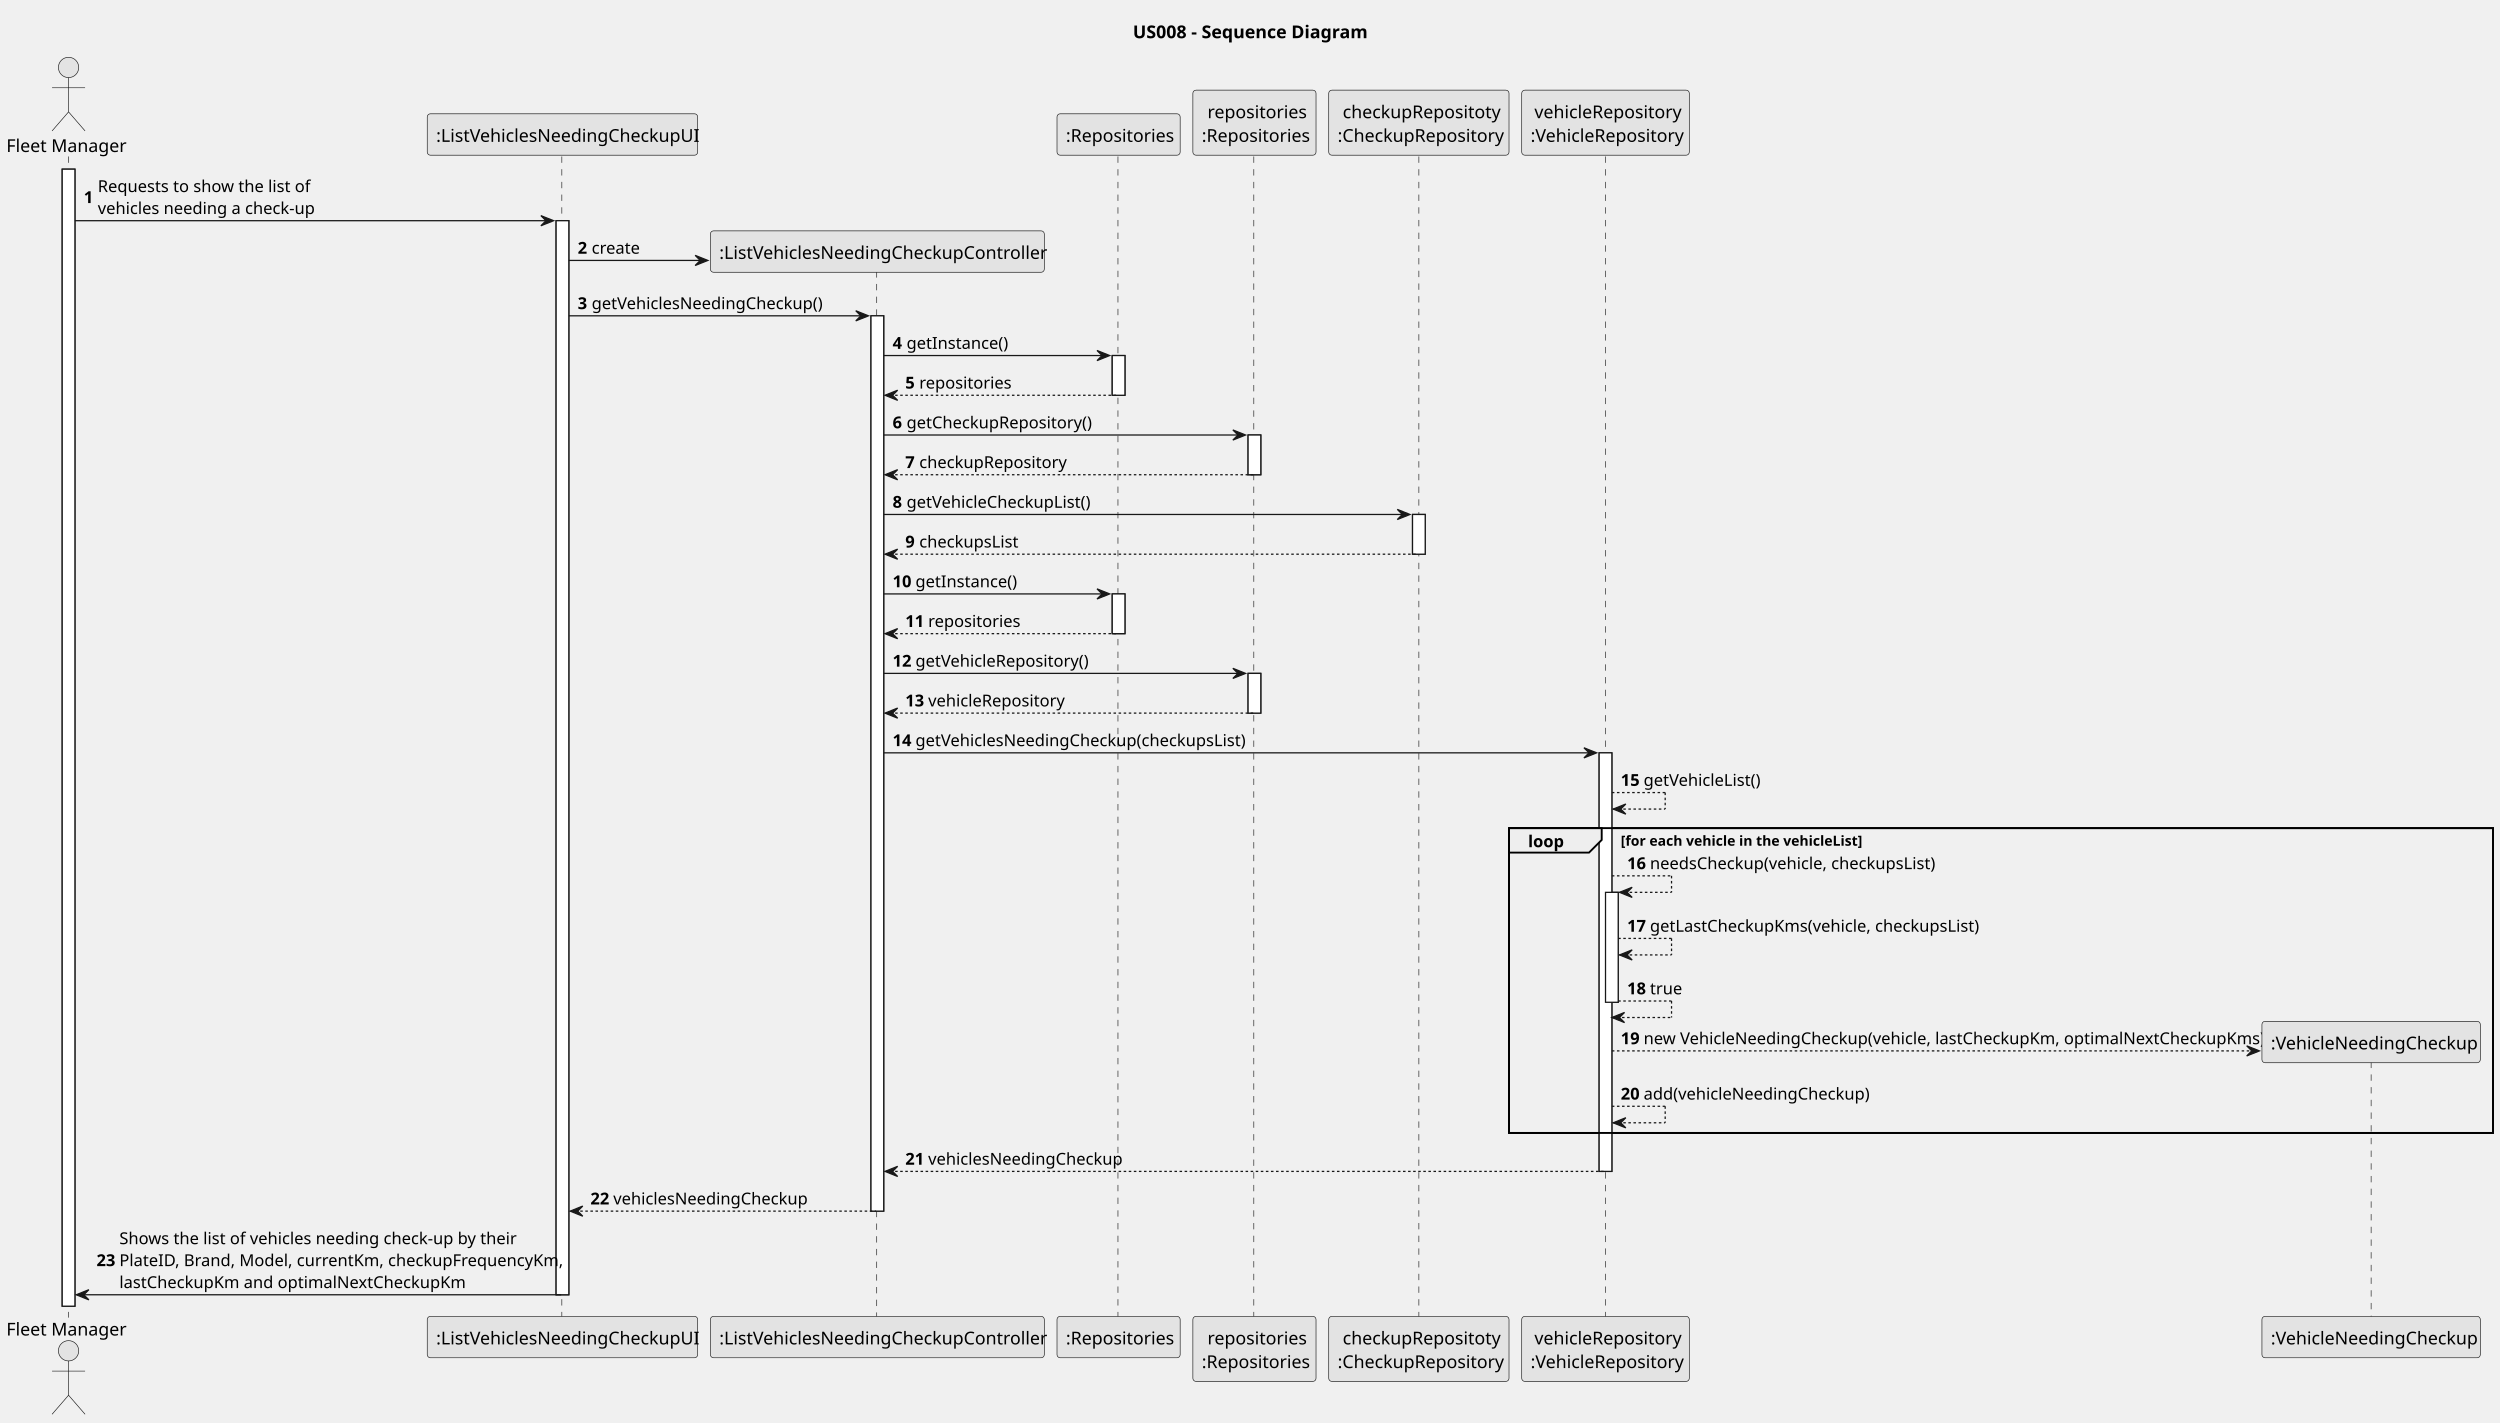
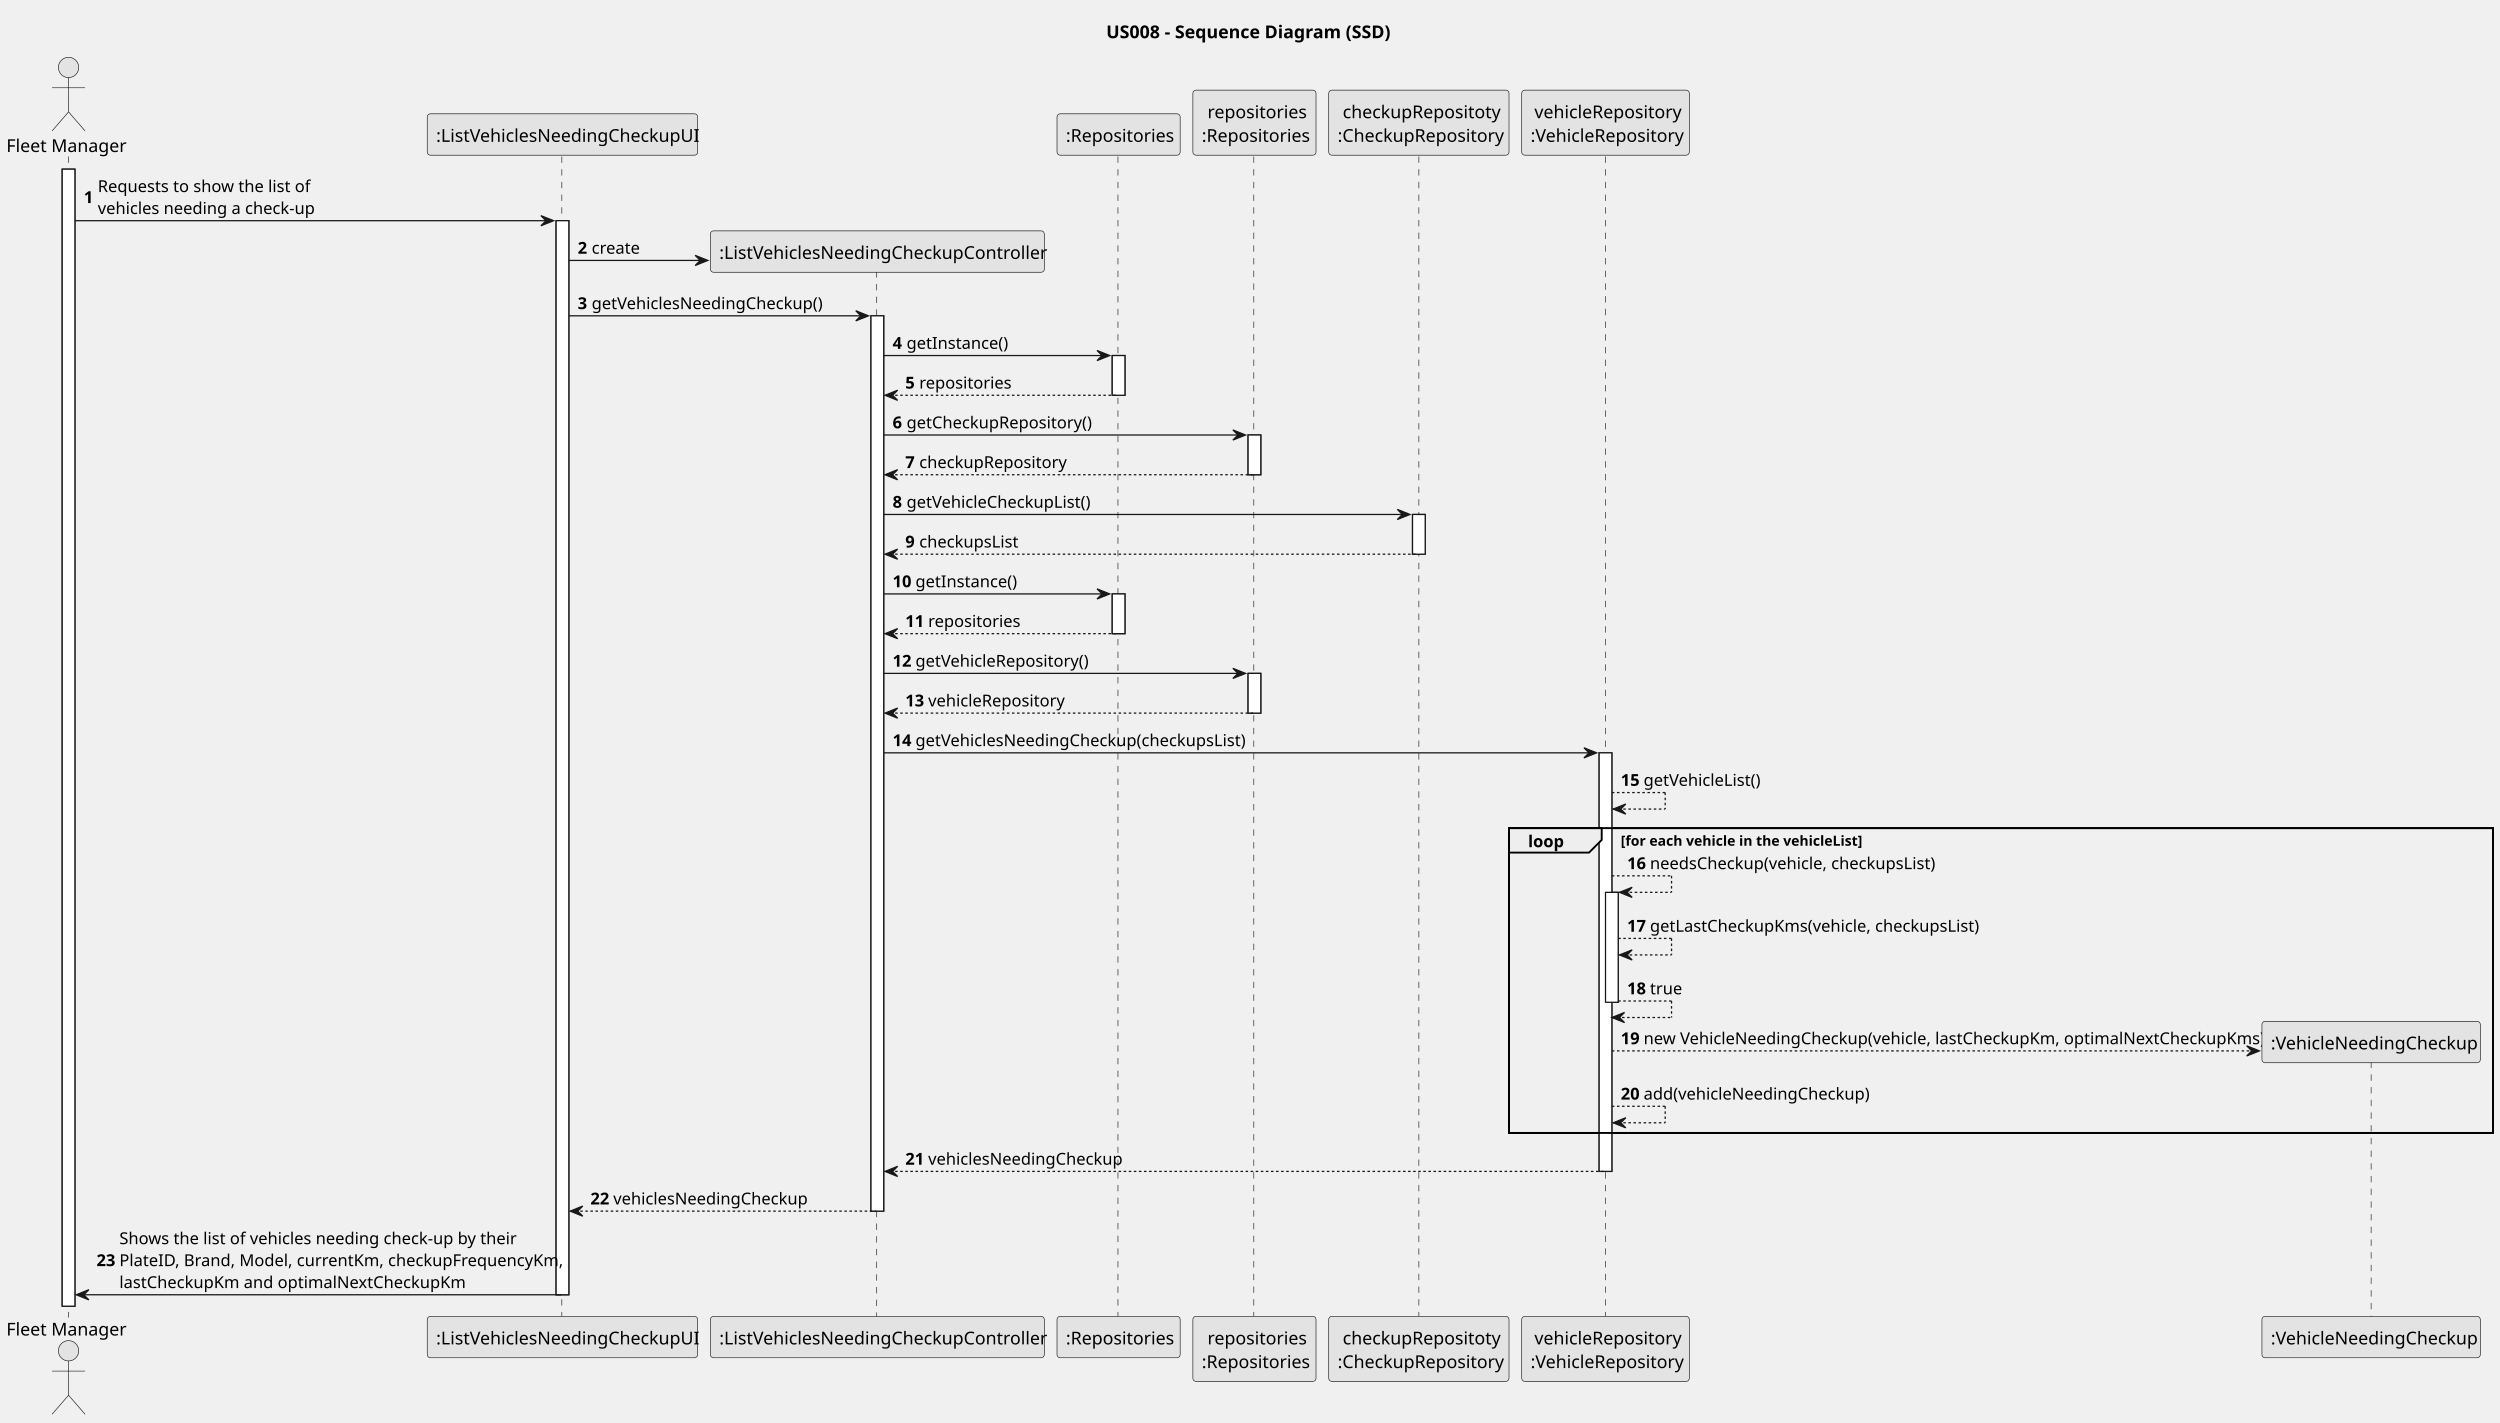
<svg xmlns="http://www.w3.org/2000/svg" contentStyleType="text/css" height="1120px" preserveAspectRatio="none" style="width:1969px;height:1120px;background:#FFFFFF;" version="1.1" viewBox="0 0 1969 1120" width="1969px" zoomAndPan="magnify">
  <defs />
  <g>
-     <text fill="#000000" font-family="sans-serif" font-size="14" font-weight="bold" lengthAdjust="spacing" textLength="188" x="892.25" y="30.107">US008 - Sequence Diagram</text>
+     <text fill="#000000" font-family="sans-serif" font-size="14" font-weight="bold" lengthAdjust="spacing" textLength="230" x="871.25" y="30.107">US008 - Sequence Diagram (SSD)</text>
    <rect fill="#FFFFFF" height="895.518" style="stroke:#181818;stroke-width:1.0;" width="10" x="49" y="133.242" />
    <rect fill="#FFFFFF" height="845.936" style="stroke:#181818;stroke-width:1.0;" width="10" x="438" y="173.824" />
    <rect fill="#FFFFFF" height="705.15" style="stroke:#181818;stroke-width:1.0;" width="10" x="686" y="248.736" />
    <rect fill="#FFFFFF" height="31.291" style="stroke:#181818;stroke-width:1.0;" width="10" x="876" y="280.027" />
    <rect fill="#FFFFFF" height="31.291" style="stroke:#181818;stroke-width:1.0;" width="10" x="876" y="467.773" />
    <rect fill="#FFFFFF" height="31.291" style="stroke:#181818;stroke-width:1.0;" width="10" x="983" y="342.609" />
    <rect fill="#FFFFFF" height="31.291" style="stroke:#181818;stroke-width:1.0;" width="10" x="983" y="530.356" />
    <rect fill="#FFFFFF" height="31.291" style="stroke:#181818;stroke-width:1.0;" width="10" x="1112.5" y="405.191" />
    <rect fill="#FFFFFF" height="329.658" style="stroke:#181818;stroke-width:1.0;" width="10" x="1259.5" y="592.938" />
    <rect fill="#FFFFFF" height="86.582" style="stroke:#181818;stroke-width:1.0;" width="10" x="1264.5" y="702.811" />
    <rect fill="none" height="240.076" style="stroke:#000000;stroke-width:1.5;" width="775" x="1188.5" y="652.229" />
    <line style="stroke:#181818;stroke-width:0.5;stroke-dasharray:5.0,5.0;" x1="54" x2="54" y1="123.242" y2="1037.76" />
    <line style="stroke:#181818;stroke-width:0.5;stroke-dasharray:5.0,5.0;" x1="442.5" x2="442.5" y1="123.242" y2="1037.76" />
    <line style="stroke:#181818;stroke-width:0.5;stroke-dasharray:5.0,5.0;" x1="690.5" x2="690.5" y1="213.635" y2="1037.76" />
    <line style="stroke:#181818;stroke-width:0.5;stroke-dasharray:5.0,5.0;" x1="880.5" x2="880.5" y1="123.242" y2="1037.76" />
    <line style="stroke:#181818;stroke-width:0.5;stroke-dasharray:5.0,5.0;" x1="987.5" x2="987.5" y1="123.242" y2="1037.76" />
    <line style="stroke:#181818;stroke-width:0.5;stroke-dasharray:5.0,5.0;" x1="1117.5" x2="1117.5" y1="123.242" y2="1037.76" />
    <line style="stroke:#181818;stroke-width:0.5;stroke-dasharray:5.0,5.0;" x1="1264.5" x2="1264.5" y1="123.242" y2="1037.76" />
    <line style="stroke:#181818;stroke-width:0.5;stroke-dasharray:5.0,5.0;" x1="1867.5" x2="1867.5" y1="836.203" y2="1037.76" />
    <text fill="#000000" font-family="sans-serif" font-size="14" lengthAdjust="spacing" textLength="92" x="5" y="119.728">Fleet Manager</text>
    <ellipse cx="54" cy="53.121" fill="#E3E3E3" rx="8" ry="8" style="stroke:#181818;stroke-width:0.5;" />
    <path d="M54,61.121 L54,88.121 M41,69.121 L67,69.121 M54,88.121 L41,103.121 M54,88.121 L67,103.121 " fill="none" style="stroke:#181818;stroke-width:0.5;" />
    <text fill="#000000" font-family="sans-serif" font-size="14" lengthAdjust="spacing" textLength="92" x="5" y="1051.867">Fleet Manager</text>
    <ellipse cx="54" cy="1063.881" fill="#E3E3E3" rx="8" ry="8" style="stroke:#181818;stroke-width:0.5;" />
    <path d="M54,1071.881 L54,1098.881 M41,1079.881 L67,1079.881 M54,1098.881 L41,1113.881 M54,1098.881 L67,1113.881 " fill="none" style="stroke:#181818;stroke-width:0.5;" />
    <rect fill="#E3E3E3" height="32.621" rx="2.5" ry="2.5" style="stroke:#181818;stroke-width:0.5;" width="213" x="336.5" y="89.621" />
    <text fill="#000000" font-family="sans-serif" font-size="14" lengthAdjust="spacing" textLength="199" x="343.5" y="111.728">:ListVehiclesNeedingCheckupUI</text>
    <rect fill="#E3E3E3" height="32.621" rx="2.5" ry="2.5" style="stroke:#181818;stroke-width:0.5;" width="213" x="336.5" y="1036.76" />
    <text fill="#000000" font-family="sans-serif" font-size="14" lengthAdjust="spacing" textLength="199" x="343.5" y="1058.867">:ListVehiclesNeedingCheckupUI</text>
    <rect fill="#E3E3E3" height="32.621" rx="2.5" ry="2.5" style="stroke:#181818;stroke-width:0.5;" width="263" x="559.5" y="1036.76" />
    <text fill="#000000" font-family="sans-serif" font-size="14" lengthAdjust="spacing" textLength="249" x="566.5" y="1058.867">:ListVehiclesNeedingCheckupController</text>
    <rect fill="#E3E3E3" height="32.621" rx="2.5" ry="2.5" style="stroke:#181818;stroke-width:0.5;" width="97" x="832.5" y="89.621" />
    <text fill="#000000" font-family="sans-serif" font-size="14" lengthAdjust="spacing" textLength="83" x="839.5" y="111.728">:Repositories</text>
    <rect fill="#E3E3E3" height="32.621" rx="2.5" ry="2.5" style="stroke:#181818;stroke-width:0.5;" width="97" x="832.5" y="1036.76" />
    <text fill="#000000" font-family="sans-serif" font-size="14" lengthAdjust="spacing" textLength="83" x="839.5" y="1058.867">:Repositories</text>
    <rect fill="#E3E3E3" height="51.242" rx="2.5" ry="2.5" style="stroke:#181818;stroke-width:0.5;" width="97" x="939.5" y="71" />
    <text fill="#000000" font-family="sans-serif" font-size="14" lengthAdjust="spacing" textLength="74" x="951" y="93.107">repositories</text>
    <text fill="#000000" font-family="sans-serif" font-size="14" lengthAdjust="spacing" textLength="83" x="946.5" y="111.728">:Repositories</text>
    <rect fill="#E3E3E3" height="51.242" rx="2.5" ry="2.5" style="stroke:#181818;stroke-width:0.5;" width="97" x="939.5" y="1036.76" />
    <text fill="#000000" font-family="sans-serif" font-size="14" lengthAdjust="spacing" textLength="74" x="951" y="1058.867">repositories</text>
    <text fill="#000000" font-family="sans-serif" font-size="14" lengthAdjust="spacing" textLength="83" x="946.5" y="1077.488">:Repositories</text>
    <rect fill="#E3E3E3" height="51.242" rx="2.5" ry="2.5" style="stroke:#181818;stroke-width:0.5;" width="142" x="1046.5" y="71" />
    <text fill="#000000" font-family="sans-serif" font-size="14" lengthAdjust="spacing" textLength="120" x="1057.5" y="93.107">checkupRepositoty</text>
    <text fill="#000000" font-family="sans-serif" font-size="14" lengthAdjust="spacing" textLength="128" x="1053.5" y="111.728">:CheckupRepository</text>
    <rect fill="#E3E3E3" height="51.242" rx="2.5" ry="2.5" style="stroke:#181818;stroke-width:0.5;" width="142" x="1046.5" y="1036.76" />
    <text fill="#000000" font-family="sans-serif" font-size="14" lengthAdjust="spacing" textLength="120" x="1057.5" y="1058.867">checkupRepositoty</text>
    <text fill="#000000" font-family="sans-serif" font-size="14" lengthAdjust="spacing" textLength="128" x="1053.5" y="1077.488">:CheckupRepository</text>
    <rect fill="#E3E3E3" height="51.242" rx="2.5" ry="2.5" style="stroke:#181818;stroke-width:0.5;" width="132" x="1198.5" y="71" />
    <text fill="#000000" font-family="sans-serif" font-size="14" lengthAdjust="spacing" textLength="112" x="1208.5" y="93.107">vehicleRepository</text>
    <text fill="#000000" font-family="sans-serif" font-size="14" lengthAdjust="spacing" textLength="118" x="1205.5" y="111.728">:VehicleRepository</text>
    <rect fill="#E3E3E3" height="51.242" rx="2.5" ry="2.5" style="stroke:#181818;stroke-width:0.5;" width="132" x="1198.5" y="1036.76" />
    <text fill="#000000" font-family="sans-serif" font-size="14" lengthAdjust="spacing" textLength="112" x="1208.5" y="1058.867">vehicleRepository</text>
    <text fill="#000000" font-family="sans-serif" font-size="14" lengthAdjust="spacing" textLength="118" x="1205.5" y="1077.488">:VehicleRepository</text>
    <rect fill="#E3E3E3" height="32.621" rx="2.5" ry="2.5" style="stroke:#181818;stroke-width:0.5;" width="172" x="1781.5" y="1036.76" />
    <text fill="#000000" font-family="sans-serif" font-size="14" lengthAdjust="spacing" textLength="158" x="1788.5" y="1058.867">:VehicleNeedingCheckup</text>
    <rect fill="#FFFFFF" height="895.518" style="stroke:#181818;stroke-width:1.0;" width="10" x="49" y="133.242" />
    <rect fill="#FFFFFF" height="845.936" style="stroke:#181818;stroke-width:1.0;" width="10" x="438" y="173.824" />
    <rect fill="#FFFFFF" height="705.15" style="stroke:#181818;stroke-width:1.0;" width="10" x="686" y="248.736" />
    <rect fill="#FFFFFF" height="31.291" style="stroke:#181818;stroke-width:1.0;" width="10" x="876" y="280.027" />
    <rect fill="#FFFFFF" height="31.291" style="stroke:#181818;stroke-width:1.0;" width="10" x="876" y="467.773" />
    <rect fill="#FFFFFF" height="31.291" style="stroke:#181818;stroke-width:1.0;" width="10" x="983" y="342.609" />
    <rect fill="#FFFFFF" height="31.291" style="stroke:#181818;stroke-width:1.0;" width="10" x="983" y="530.356" />
    <rect fill="#FFFFFF" height="31.291" style="stroke:#181818;stroke-width:1.0;" width="10" x="1112.5" y="405.191" />
    <rect fill="#FFFFFF" height="329.658" style="stroke:#181818;stroke-width:1.0;" width="10" x="1259.5" y="592.938" />
    <rect fill="#FFFFFF" height="86.582" style="stroke:#181818;stroke-width:1.0;" width="10" x="1264.5" y="702.811" />
    <polygon fill="#181818" points="426,169.824,436,173.824,426,177.824,430,173.824" style="stroke:#181818;stroke-width:1.0;" />
    <line style="stroke:#181818;stroke-width:1.0;" x1="59" x2="432" y1="173.824" y2="173.824" />
    <text fill="#000000" font-family="sans-serif" font-size="13" font-weight="bold" lengthAdjust="spacing" textLength="7" x="66" y="159.916">1</text>
    <text fill="#000000" font-family="sans-serif" font-size="13" lengthAdjust="spacing" textLength="161" x="77" y="151.27">Requests to show the list of</text>
    <text fill="#000000" font-family="sans-serif" font-size="13" lengthAdjust="spacing" textLength="163" x="77" y="168.561">vehicles needing a check-up</text>
    <polygon fill="#181818" points="547.5,201.115,557.5,205.115,547.5,209.115,551.5,205.115" style="stroke:#181818;stroke-width:1.0;" />
    <line style="stroke:#181818;stroke-width:1.0;" x1="448" x2="553.5" y1="205.115" y2="205.115" />
    <text fill="#000000" font-family="sans-serif" font-size="13" font-weight="bold" lengthAdjust="spacing" textLength="7" x="455" y="199.852">2</text>
    <text fill="#000000" font-family="sans-serif" font-size="13" lengthAdjust="spacing" textLength="36" x="466" y="199.852">create</text>
    <rect fill="#E3E3E3" height="32.621" rx="2.5" ry="2.5" style="stroke:#181818;stroke-width:0.5;" width="263" x="559.5" y="181.824" />
    <text fill="#000000" font-family="sans-serif" font-size="14" lengthAdjust="spacing" textLength="249" x="566.5" y="203.932">:ListVehiclesNeedingCheckupController</text>
    <polygon fill="#181818" points="674,244.736,684,248.736,674,252.736,678,248.736" style="stroke:#181818;stroke-width:1.0;" />
    <line style="stroke:#181818;stroke-width:1.0;" x1="448" x2="680" y1="248.736" y2="248.736" />
    <text fill="#000000" font-family="sans-serif" font-size="13" font-weight="bold" lengthAdjust="spacing" textLength="7" x="455" y="243.474">3</text>
    <text fill="#000000" font-family="sans-serif" font-size="13" lengthAdjust="spacing" textLength="174" x="466" y="243.474">getVehiclesNeedingCheckup()</text>
    <polygon fill="#181818" points="864,276.027,874,280.027,864,284.027,868,280.027" style="stroke:#181818;stroke-width:1.0;" />
    <line style="stroke:#181818;stroke-width:1.0;" x1="696" x2="870" y1="280.027" y2="280.027" />
    <text fill="#000000" font-family="sans-serif" font-size="13" font-weight="bold" lengthAdjust="spacing" textLength="7" x="703" y="274.765">4</text>
    <text fill="#000000" font-family="sans-serif" font-size="13" lengthAdjust="spacing" textLength="75" x="714" y="274.765">getInstance()</text>
    <polygon fill="#181818" points="707,307.318,697,311.318,707,315.318,703,311.318" style="stroke:#181818;stroke-width:1.0;" />
    <line style="stroke:#181818;stroke-width:1.0;stroke-dasharray:2.0,2.0;" x1="701" x2="880" y1="311.318" y2="311.318" />
    <text fill="#000000" font-family="sans-serif" font-size="13" font-weight="bold" lengthAdjust="spacing" textLength="7" x="713" y="306.056">5</text>
    <text fill="#000000" font-family="sans-serif" font-size="13" lengthAdjust="spacing" textLength="67" x="724" y="306.056">repositories</text>
    <polygon fill="#181818" points="971,338.609,981,342.609,971,346.609,975,342.609" style="stroke:#181818;stroke-width:1.0;" />
    <line style="stroke:#181818;stroke-width:1.0;" x1="696" x2="977" y1="342.609" y2="342.609" />
    <text fill="#000000" font-family="sans-serif" font-size="13" font-weight="bold" lengthAdjust="spacing" textLength="7" x="703" y="337.347">6</text>
    <text fill="#000000" font-family="sans-serif" font-size="13" lengthAdjust="spacing" textLength="139" x="714" y="337.347">getCheckupRepository()</text>
    <polygon fill="#181818" points="707,369.9,697,373.9,707,377.9,703,373.9" style="stroke:#181818;stroke-width:1.0;" />
    <line style="stroke:#181818;stroke-width:1.0;stroke-dasharray:2.0,2.0;" x1="701" x2="987" y1="373.9" y2="373.9" />
    <text fill="#000000" font-family="sans-serif" font-size="13" font-weight="bold" lengthAdjust="spacing" textLength="7" x="713" y="368.638">7</text>
    <text fill="#000000" font-family="sans-serif" font-size="13" lengthAdjust="spacing" textLength="111" x="724" y="368.638">checkupRepository</text>
    <polygon fill="#181818" points="1100.5,401.191,1110.5,405.191,1100.5,409.191,1104.5,405.191" style="stroke:#181818;stroke-width:1.0;" />
    <line style="stroke:#181818;stroke-width:1.0;" x1="696" x2="1106.5" y1="405.191" y2="405.191" />
    <text fill="#000000" font-family="sans-serif" font-size="13" font-weight="bold" lengthAdjust="spacing" textLength="7" x="703" y="399.929">8</text>
    <text fill="#000000" font-family="sans-serif" font-size="13" lengthAdjust="spacing" textLength="141" x="714" y="399.929">getVehicleCheckupList()</text>
    <polygon fill="#181818" points="707,432.482,697,436.482,707,440.482,703,436.482" style="stroke:#181818;stroke-width:1.0;" />
    <line style="stroke:#181818;stroke-width:1.0;stroke-dasharray:2.0,2.0;" x1="701" x2="1116.5" y1="436.482" y2="436.482" />
    <text fill="#000000" font-family="sans-serif" font-size="13" font-weight="bold" lengthAdjust="spacing" textLength="7" x="713" y="431.22">9</text>
    <text fill="#000000" font-family="sans-serif" font-size="13" lengthAdjust="spacing" textLength="77" x="724" y="431.22">checkupsList</text>
    <polygon fill="#181818" points="864,463.773,874,467.773,864,471.773,868,467.773" style="stroke:#181818;stroke-width:1.0;" />
    <line style="stroke:#181818;stroke-width:1.0;" x1="696" x2="870" y1="467.773" y2="467.773" />
    <text fill="#000000" font-family="sans-serif" font-size="13" font-weight="bold" lengthAdjust="spacing" textLength="14" x="703" y="462.511">10</text>
    <text fill="#000000" font-family="sans-serif" font-size="13" lengthAdjust="spacing" textLength="75" x="721" y="462.511">getInstance()</text>
    <polygon fill="#181818" points="707,495.065,697,499.065,707,503.065,703,499.065" style="stroke:#181818;stroke-width:1.0;" />
    <line style="stroke:#181818;stroke-width:1.0;stroke-dasharray:2.0,2.0;" x1="701" x2="880" y1="499.065" y2="499.065" />
    <text fill="#000000" font-family="sans-serif" font-size="13" font-weight="bold" lengthAdjust="spacing" textLength="14" x="713" y="493.802">11</text>
    <text fill="#000000" font-family="sans-serif" font-size="13" lengthAdjust="spacing" textLength="67" x="731" y="493.802">repositories</text>
    <polygon fill="#181818" points="971,526.356,981,530.356,971,534.356,975,530.356" style="stroke:#181818;stroke-width:1.0;" />
    <line style="stroke:#181818;stroke-width:1.0;" x1="696" x2="977" y1="530.356" y2="530.356" />
    <text fill="#000000" font-family="sans-serif" font-size="13" font-weight="bold" lengthAdjust="spacing" textLength="14" x="703" y="525.093">12</text>
    <text fill="#000000" font-family="sans-serif" font-size="13" lengthAdjust="spacing" textLength="131" x="721" y="525.093">getVehicleRepository()</text>
    <polygon fill="#181818" points="707,557.646,697,561.646,707,565.646,703,561.646" style="stroke:#181818;stroke-width:1.0;" />
    <line style="stroke:#181818;stroke-width:1.0;stroke-dasharray:2.0,2.0;" x1="701" x2="987" y1="561.646" y2="561.646" />
    <text fill="#000000" font-family="sans-serif" font-size="13" font-weight="bold" lengthAdjust="spacing" textLength="14" x="713" y="556.384">13</text>
    <text fill="#000000" font-family="sans-serif" font-size="13" lengthAdjust="spacing" textLength="101" x="731" y="556.384">vehicleRepository</text>
    <polygon fill="#181818" points="1247.5,588.938,1257.5,592.938,1247.5,596.938,1251.5,592.938" style="stroke:#181818;stroke-width:1.0;" />
    <line style="stroke:#181818;stroke-width:1.0;" x1="696" x2="1253.5" y1="592.938" y2="592.938" />
    <text fill="#000000" font-family="sans-serif" font-size="13" font-weight="bold" lengthAdjust="spacing" textLength="14" x="703" y="587.675">14</text>
    <text fill="#000000" font-family="sans-serif" font-size="13" lengthAdjust="spacing" textLength="251" x="721" y="587.675">getVehiclesNeedingCheckup(checkupsList)</text>
    <line style="stroke:#181818;stroke-width:1.0;stroke-dasharray:2.0,2.0;" x1="1269.5" x2="1311.5" y1="624.229" y2="624.229" />
    <line style="stroke:#181818;stroke-width:1.0;stroke-dasharray:2.0,2.0;" x1="1311.5" x2="1311.5" y1="624.229" y2="637.229" />
    <line style="stroke:#181818;stroke-width:1.0;stroke-dasharray:2.0,2.0;" x1="1270.5" x2="1311.5" y1="637.229" y2="637.229" />
    <polygon fill="#181818" points="1280.5,633.229,1270.5,637.229,1280.5,641.229,1276.5,637.229" style="stroke:#181818;stroke-width:1.0;" />
    <text fill="#000000" font-family="sans-serif" font-size="13" font-weight="bold" lengthAdjust="spacing" textLength="14" x="1276.5" y="618.966">15</text>
    <text fill="#000000" font-family="sans-serif" font-size="13" lengthAdjust="spacing" textLength="90" x="1294.5" y="618.966">getVehicleList()</text>
    <path d="M1188.5,652.229 L1261.5,652.229 L1261.5,661.519 L1251.5,671.519 L1188.5,671.519 L1188.5,652.229 " fill="#EEEEEE" style="stroke:#000000;stroke-width:1.5;" />
    <rect fill="none" height="240.076" style="stroke:#000000;stroke-width:1.5;" width="775" x="1188.5" y="652.229" />
    <text fill="#000000" font-family="sans-serif" font-size="13" font-weight="bold" lengthAdjust="spacing" textLength="28" x="1203.5" y="667.257">loop</text>
    <text fill="#000000" font-family="sans-serif" font-size="11" font-weight="bold" lengthAdjust="spacing" textLength="192" x="1276.5" y="666.099">[for each vehicle in the vehicleList]</text>
    <line style="stroke:#181818;stroke-width:1.0;stroke-dasharray:2.0,2.0;" x1="1269.5" x2="1316.5" y1="689.811" y2="689.811" />
    <line style="stroke:#181818;stroke-width:1.0;stroke-dasharray:2.0,2.0;" x1="1316.5" x2="1316.5" y1="689.811" y2="702.811" />
    <line style="stroke:#181818;stroke-width:1.0;stroke-dasharray:2.0,2.0;" x1="1275.5" x2="1316.5" y1="702.811" y2="702.811" />
    <polygon fill="#181818" points="1285.5,698.811,1275.5,702.811,1285.5,706.811,1281.5,702.811" style="stroke:#181818;stroke-width:1.0;" />
    <text fill="#000000" font-family="sans-serif" font-size="13" font-weight="bold" lengthAdjust="spacing" textLength="14" x="1281.5" y="684.548">16</text>
    <text fill="#000000" font-family="sans-serif" font-size="13" lengthAdjust="spacing" textLength="218" x="1299.5" y="684.548">needsCheckup(vehicle, checkupsList)</text>
    <line style="stroke:#181818;stroke-width:1.0;stroke-dasharray:2.0,2.0;" x1="1274.5" x2="1316.5" y1="739.102" y2="739.102" />
    <line style="stroke:#181818;stroke-width:1.0;stroke-dasharray:2.0,2.0;" x1="1316.5" x2="1316.5" y1="739.102" y2="752.102" />
    <line style="stroke:#181818;stroke-width:1.0;stroke-dasharray:2.0,2.0;" x1="1275.5" x2="1316.5" y1="752.102" y2="752.102" />
    <polygon fill="#181818" points="1285.5,748.102,1275.5,752.102,1285.5,756.102,1281.5,752.102" style="stroke:#181818;stroke-width:1.0;" />
    <text fill="#000000" font-family="sans-serif" font-size="13" font-weight="bold" lengthAdjust="spacing" textLength="14" x="1281.5" y="733.839">17</text>
    <text fill="#000000" font-family="sans-serif" font-size="13" lengthAdjust="spacing" textLength="253" x="1299.5" y="733.839">getLastCheckupKms(vehicle, checkupsList)</text>
    <line style="stroke:#181818;stroke-width:1.0;stroke-dasharray:2.0,2.0;" x1="1274.5" x2="1316.5" y1="788.393" y2="788.393" />
    <line style="stroke:#181818;stroke-width:1.0;stroke-dasharray:2.0,2.0;" x1="1316.5" x2="1316.5" y1="788.393" y2="801.393" />
    <line style="stroke:#181818;stroke-width:1.0;stroke-dasharray:2.0,2.0;" x1="1269.5" x2="1316.5" y1="801.393" y2="801.393" />
    <polygon fill="#181818" points="1279.5,797.393,1269.5,801.393,1279.5,805.393,1275.5,801.393" style="stroke:#181818;stroke-width:1.0;" />
    <text fill="#000000" font-family="sans-serif" font-size="13" font-weight="bold" lengthAdjust="spacing" textLength="14" x="1281.5" y="783.13">18</text>
    <text fill="#000000" font-family="sans-serif" font-size="13" lengthAdjust="spacing" textLength="22" x="1299.5" y="783.13">true</text>
    <polygon fill="#181818" points="1769.5,823.684,1779.5,827.684,1769.5,831.684,1773.5,827.684" style="stroke:#181818;stroke-width:1.0;" />
    <line style="stroke:#181818;stroke-width:1.0;stroke-dasharray:2.0,2.0;" x1="1269.5" x2="1775.5" y1="827.684" y2="827.684" />
    <text fill="#000000" font-family="sans-serif" font-size="13" font-weight="bold" lengthAdjust="spacing" textLength="14" x="1276.5" y="822.421">19</text>
    <text fill="#000000" font-family="sans-serif" font-size="13" lengthAdjust="spacing" textLength="470" x="1294.5" y="822.421">new VehicleNeedingCheckup(vehicle, lastCheckupKm, optimalNextCheckupKms)</text>
    <rect fill="#E3E3E3" height="32.621" rx="2.5" ry="2.5" style="stroke:#181818;stroke-width:0.5;" width="172" x="1781.5" y="804.393" />
    <text fill="#000000" font-family="sans-serif" font-size="14" lengthAdjust="spacing" textLength="158" x="1788.5" y="826.5">:VehicleNeedingCheckup</text>
    <line style="stroke:#181818;stroke-width:1.0;stroke-dasharray:2.0,2.0;" x1="1269.5" x2="1311.5" y1="871.305" y2="871.305" />
    <line style="stroke:#181818;stroke-width:1.0;stroke-dasharray:2.0,2.0;" x1="1311.5" x2="1311.5" y1="871.305" y2="884.305" />
    <line style="stroke:#181818;stroke-width:1.0;stroke-dasharray:2.0,2.0;" x1="1270.5" x2="1311.5" y1="884.305" y2="884.305" />
    <polygon fill="#181818" points="1280.5,880.305,1270.5,884.305,1280.5,888.305,1276.5,884.305" style="stroke:#181818;stroke-width:1.0;" />
    <text fill="#000000" font-family="sans-serif" font-size="13" font-weight="bold" lengthAdjust="spacing" textLength="14" x="1276.5" y="866.042">20</text>
    <text fill="#000000" font-family="sans-serif" font-size="13" lengthAdjust="spacing" textLength="166" x="1294.5" y="866.042">add(vehicleNeedingCheckup)</text>
    <polygon fill="#181818" points="707,918.596,697,922.596,707,926.596,703,922.596" style="stroke:#181818;stroke-width:1.0;" />
    <line style="stroke:#181818;stroke-width:1.0;stroke-dasharray:2.0,2.0;" x1="701" x2="1263.5" y1="922.596" y2="922.596" />
    <text fill="#000000" font-family="sans-serif" font-size="13" font-weight="bold" lengthAdjust="spacing" textLength="14" x="713" y="917.333">21</text>
    <text fill="#000000" font-family="sans-serif" font-size="13" lengthAdjust="spacing" textLength="144" x="731" y="917.333">vehiclesNeedingCheckup</text>
    <polygon fill="#181818" points="459,949.887,449,953.887,459,957.887,455,953.887" style="stroke:#181818;stroke-width:1.0;" />
    <line style="stroke:#181818;stroke-width:1.0;stroke-dasharray:2.0,2.0;" x1="453" x2="690" y1="953.887" y2="953.887" />
    <text fill="#000000" font-family="sans-serif" font-size="13" font-weight="bold" lengthAdjust="spacing" textLength="14" x="465" y="948.624">22</text>
    <text fill="#000000" font-family="sans-serif" font-size="13" lengthAdjust="spacing" textLength="144" x="483" y="948.624">vehiclesNeedingCheckup</text>
    <polygon fill="#181818" points="70,1015.76,60,1019.76,70,1023.76,66,1019.76" style="stroke:#181818;stroke-width:1.0;" />
    <line style="stroke:#181818;stroke-width:1.0;" x1="64" x2="442" y1="1019.76" y2="1019.76" />
    <text fill="#000000" font-family="sans-serif" font-size="13" font-weight="bold" lengthAdjust="spacing" textLength="14" x="76" y="997.206">23</text>
    <text fill="#000000" font-family="sans-serif" font-size="13" lengthAdjust="spacing" textLength="299" x="94" y="979.915">Shows the list of vehicles needing check-up by their</text>
    <text fill="#000000" font-family="sans-serif" font-size="13" lengthAdjust="spacing" textLength="337" x="94" y="997.206">PlateID, Brand, Model, currentKm, checkupFrequencyKm,</text>
    <text fill="#000000" font-family="sans-serif" font-size="13" lengthAdjust="spacing" textLength="261" x="94" y="1014.497">lastCheckupKm and optimalNextCheckupKm</text>
  </g>
</svg>
